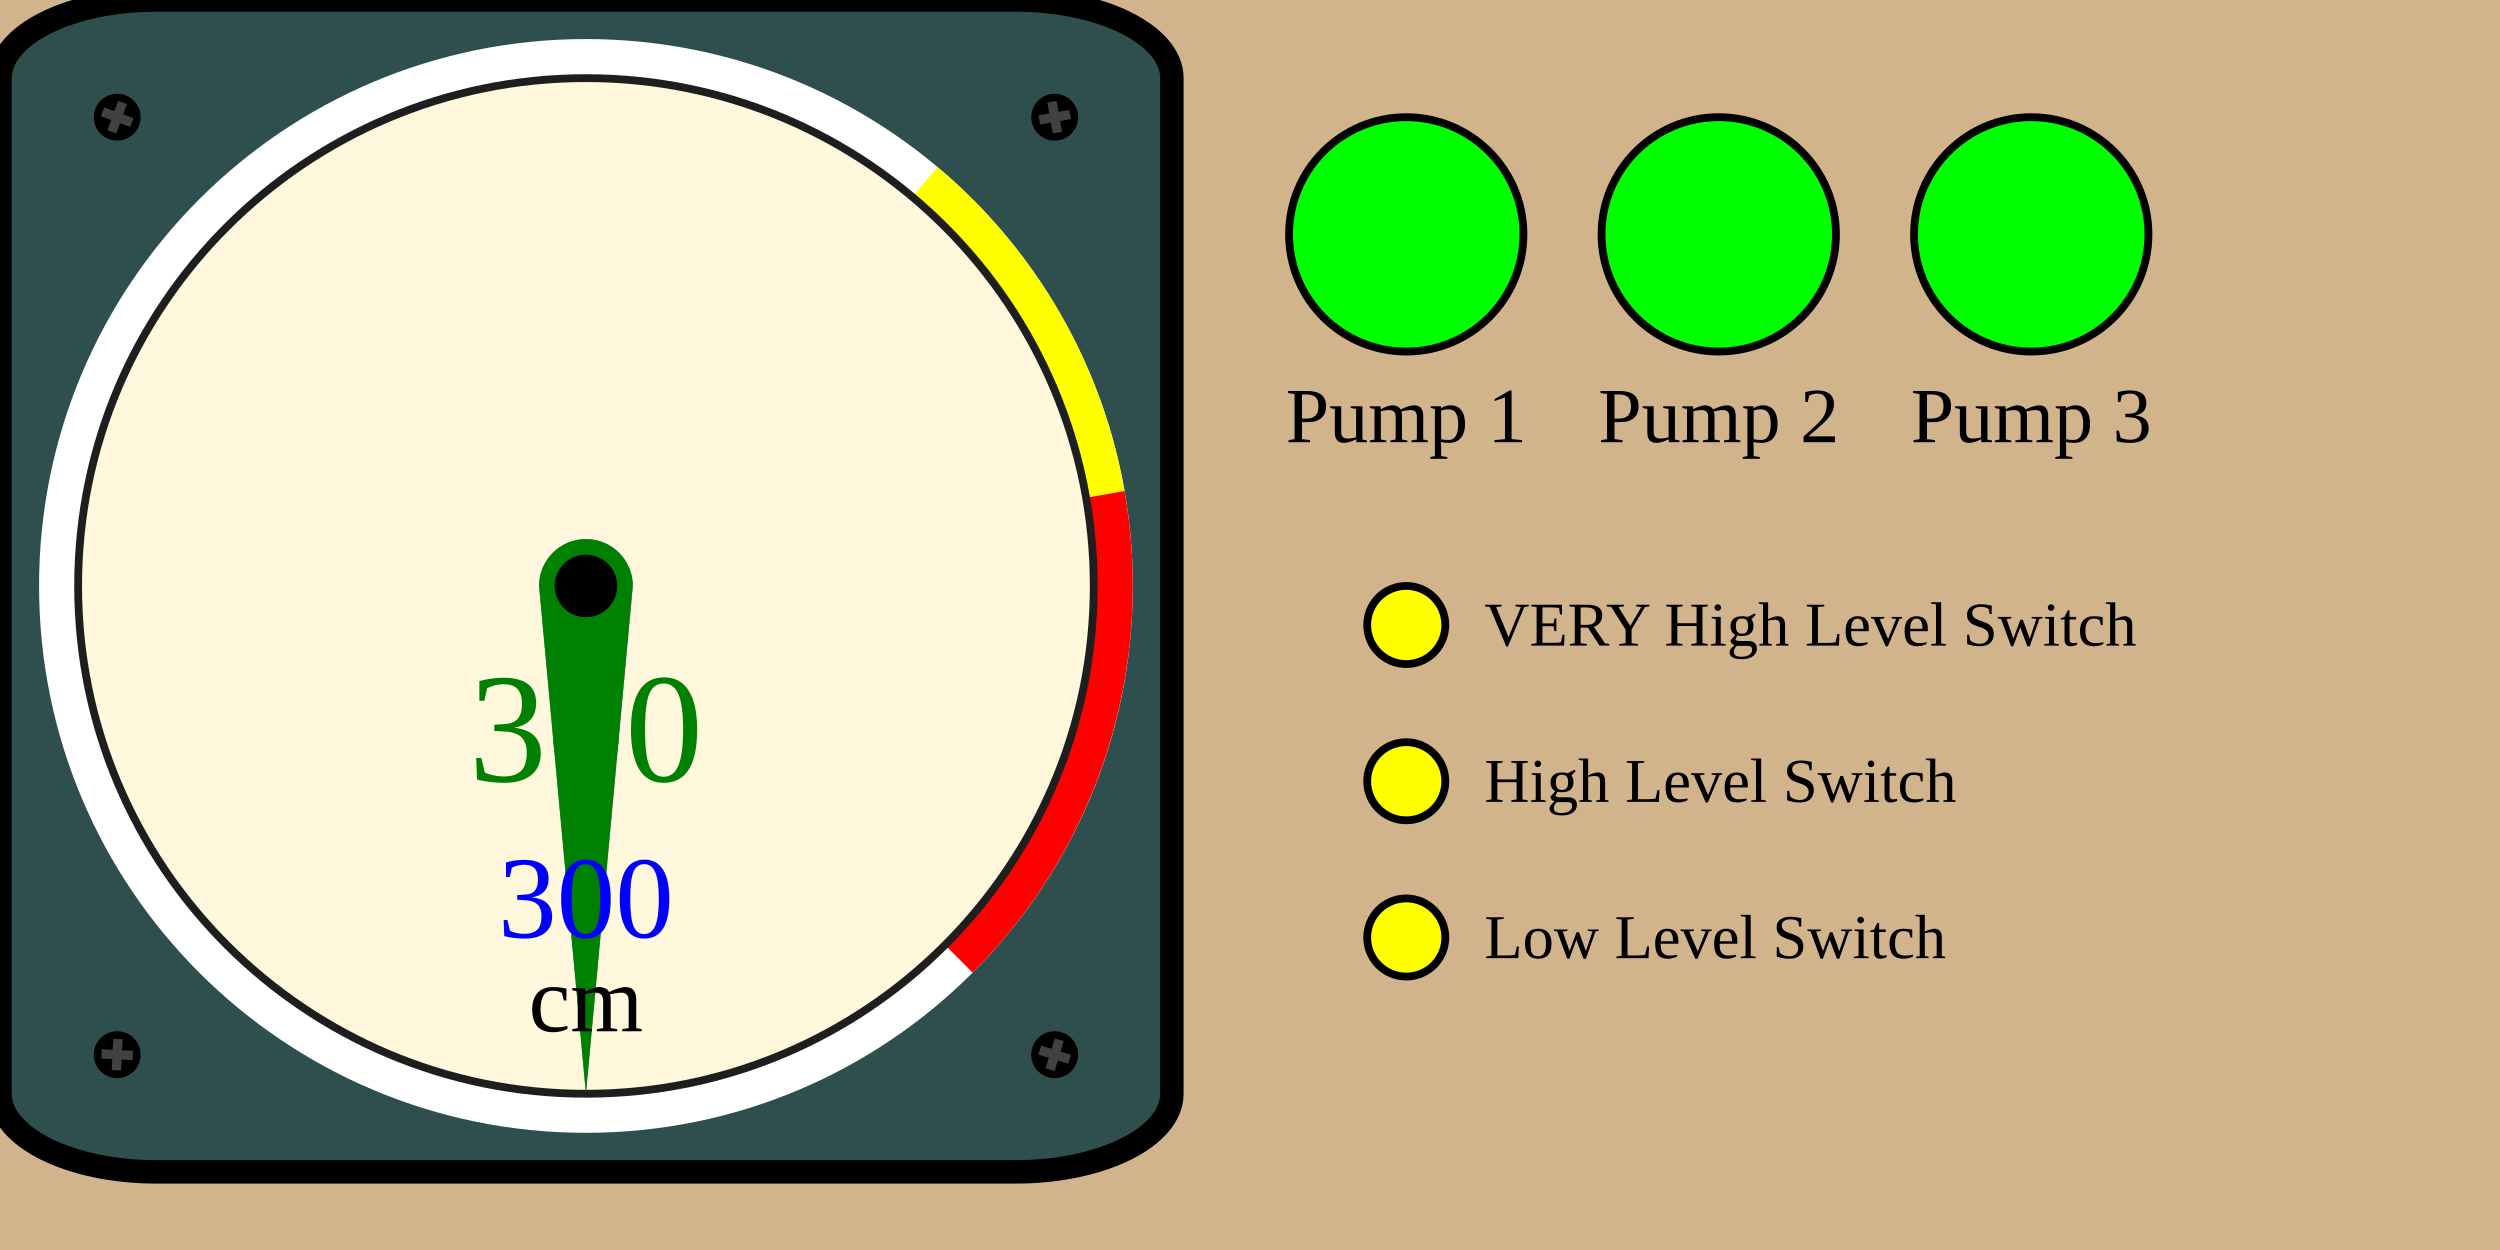
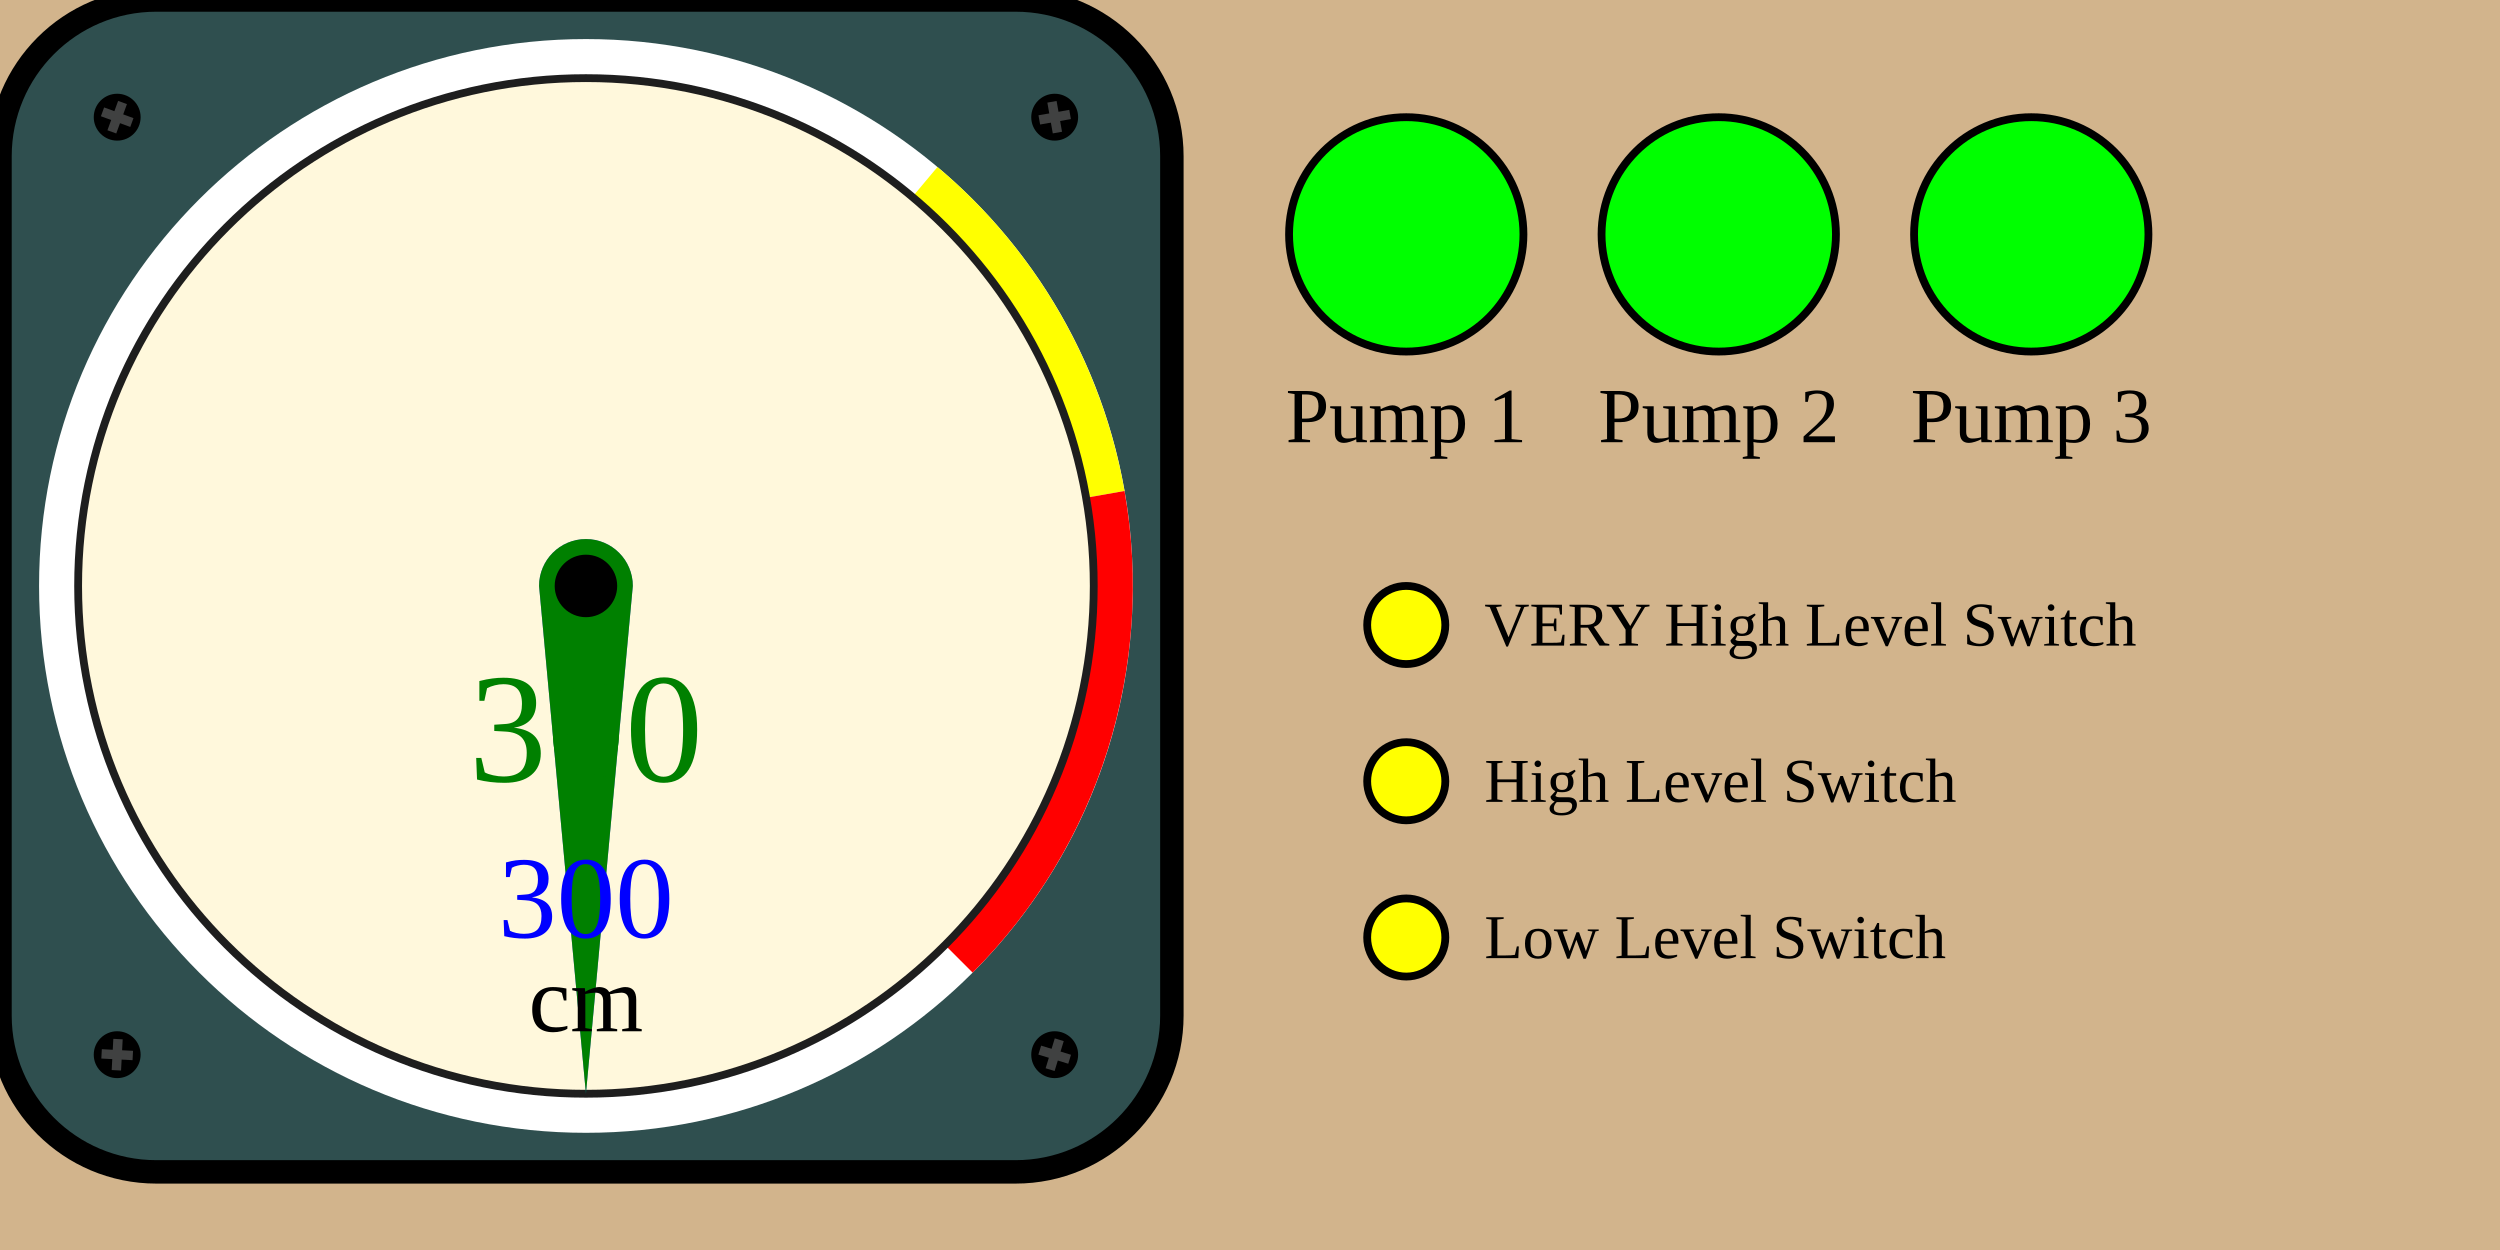
<svg xmlns="http://www.w3.org/2000/svg" width="100%" height="100%" viewBox="0 0 320 160">
  <rect fill="tan" x="0%" y="0%" width="100%" height="100%" stroke="none" stroke-width="0" />
  <defs>
    <radialGradient id="grayRadial" cx="50%" cy="50%" r="50%" spreadMethod="pad" gradientUnits="objectBoundingBox">
      <stop offset="0%" stop-color="#fafafa" stop-opacity="1" />
      <stop offset="100%" stop-color="#808080" stop-opacity="1" />
    </radialGradient>
    <linearGradient id="grLinearV" x1="0%" y1="0%" x2="100%" y2="0%" spreadMethod="pad" gradientUnits="objectBoundingBox">
      <stop offset="0%" stop-color="#808080" stop-opacity="1" />
      <stop offset="50%" stop-color="#fafafa" stop-opacity="1" />
    </linearGradient>
  </defs>
-   <rect x="0" y="0" rx="20" ry="10" width="150" height="150" style="fill:#2F4F4F;stroke:black;stroke-width:3;opacity:1.0" />
+   <rect x="0" y="0" rx="20" ry="20" width="150" height="150" style="fill:#2F4F4F;stroke:black;stroke-width:3;opacity:1.0" />
  <circle cx="75" cy="75" r="70" fill="white" />
  <path fill="none" stroke="yellow" stroke-width="5" d="M118.388,23.292 A67.5,67.5 0 0,1 141.475,63.279" />
  <path fill="none" stroke="red" stroke-width="5" d="M141.475,63.279 A67.5,67.5 0 0,1 122.73,122.73" />
  <circle cx="75" cy="75" r="65" fill="cornsilk" style="stroke:rgb(30,30,30);stroke-width:1" />
  <circle cx="15" cy="15" r="3" stroke="none" stroke-width="0" fill="black" />
  <line x1="13" y1="15" x2="17" y2="15" transform="rotate(20 15 15)" style="stroke:rgb(64,65,65);stroke-width:1.2" />
  <line x1="13" y1="15" x2="17" y2="15" transform="rotate(110 15 15)" style="stroke:rgb(64,65,65);stroke-width:1.2" />
  <circle cx="135" cy="15" r="3" stroke="none" stroke-width="0" fill="black" />
  <line x1="133" y1="15" x2="137" y2="15" transform="rotate(-10 135 15)" style="stroke:rgb(64,65,65);stroke-width:1.2" />
  <line x1="133" y1="15" x2="137" y2="15" transform="rotate(80 135 15)" style="stroke:rgb(64,65,65);stroke-width:1.2" />
  <circle cx="15" cy="135" r="3" stroke="none" stroke-width="0" fill="black" />
  <line x1="13" y1="135" x2="17" y2="135" transform="rotate(3 15 135)" style="stroke:rgb(64,65,65);stroke-width:1.2" />
  <line x1="13" y1="135" x2="17" y2="135" transform="rotate(93 15 135)" style="stroke:rgb(64,65,65);stroke-width:1.2" />
  <circle cx="135" cy="135" r="3" stroke="none" stroke-width="0" fill="black" />
  <line x1="133" y1="135" x2="137" y2="135" transform="rotate(17 135 135)" style="stroke:rgb(64,65,65);stroke-width:1.2" />
  <line x1="133" y1="135" x2="137" y2="135" transform="rotate(107 135 135)" style="stroke:rgb(64,65,65);stroke-width:1.2" />
  <defs>
    <filter id="dropShadow" x="0%" y="-10%" height="140%">
      <feGaussianBlur in="SourceAlpha" stdDeviation="3" />
      <feOffset dx="5px" dy="5px" result="offsetBlur" />
      <feMerge>
        <feMergeNode in="offsetBlur" />
        <feMergeNode in="SourceGraphic" />
      </feMerge>
    </filter>
  </defs>
  <path fill="blue" id="blue_needle" d="M69,75 A6,6 0 1,1 81,75 L75,140 Z" style="fill-opacity:0.3" />
  <path fill="blue" id="blue_needle2" d="M69,75 A6,6 0 1,1 81,75 L75,140 Z" style="fill-opacity:0.3" />
  <path fill="green" id="red_needle" d="M69,75 A6,6 0 1,1 81,75 L75,140 Z" />
  <circle cx="75" cy="75" r="4" stroke="none" stroke-width="0" fill="black" />
  <text id="pv_text" x="75" y="100" font-size="20" style="fill:green;" alignment-baseline="middle" text-anchor="middle">300</text>
  <text id="bpv_text" x="75" y="120" font-size="15" style="fill:blue;" alignment-baseline="middle" text-anchor="middle">300</text>
  <text id="eulabel_text" x="75" y="132" font-size="12" alignment-baseline="middle" text-anchor="middle">cm</text>
  <circle id="pump_1_obj" cx="180" cy="30" r="15" fill="lime" stroke="black" stroke-width="1" />
  <text x="180" y="50" font-size="10" baseline-shift="-66%" text-anchor="middle">Pump 1</text>
  <circle id="pump_2_obj" cx="220" cy="30" r="15" fill="lime" stroke="black" stroke-width="1" />
  <text x="220" y="50" font-size="10" baseline-shift="-66%" text-anchor="middle">Pump 2</text>
  <circle id="pump_3_obj" cx="260" cy="30" r="15" fill="lime" stroke="black" stroke-width="1" />
  <text x="260" y="50" font-size="10" baseline-shift="-66%" text-anchor="middle">Pump 3</text>
  <circle id="level_3_obj" cx="180" cy="80" r="5" fill="yellow" stroke="black" stroke-width="1" />
  <text x="190" y="80" font-size="8" baseline-shift="-33%" text-anchor="start">VERY High Level Switch</text>
  <circle id="level_2_obj" cx="180" cy="100" r="5" fill="yellow" stroke="black" stroke-width="1" />
  <text x="190" y="100" font-size="8" baseline-shift="-33%" text-anchor="start">High Level Switch</text>
  <circle id="level_1_obj" cx="180" cy="120" r="5" fill="yellow" stroke="black" stroke-width="1" />
  <text x="190" y="120" font-size="8" baseline-shift="-33%" text-anchor="start">Low Level Switch</text>
</svg>
